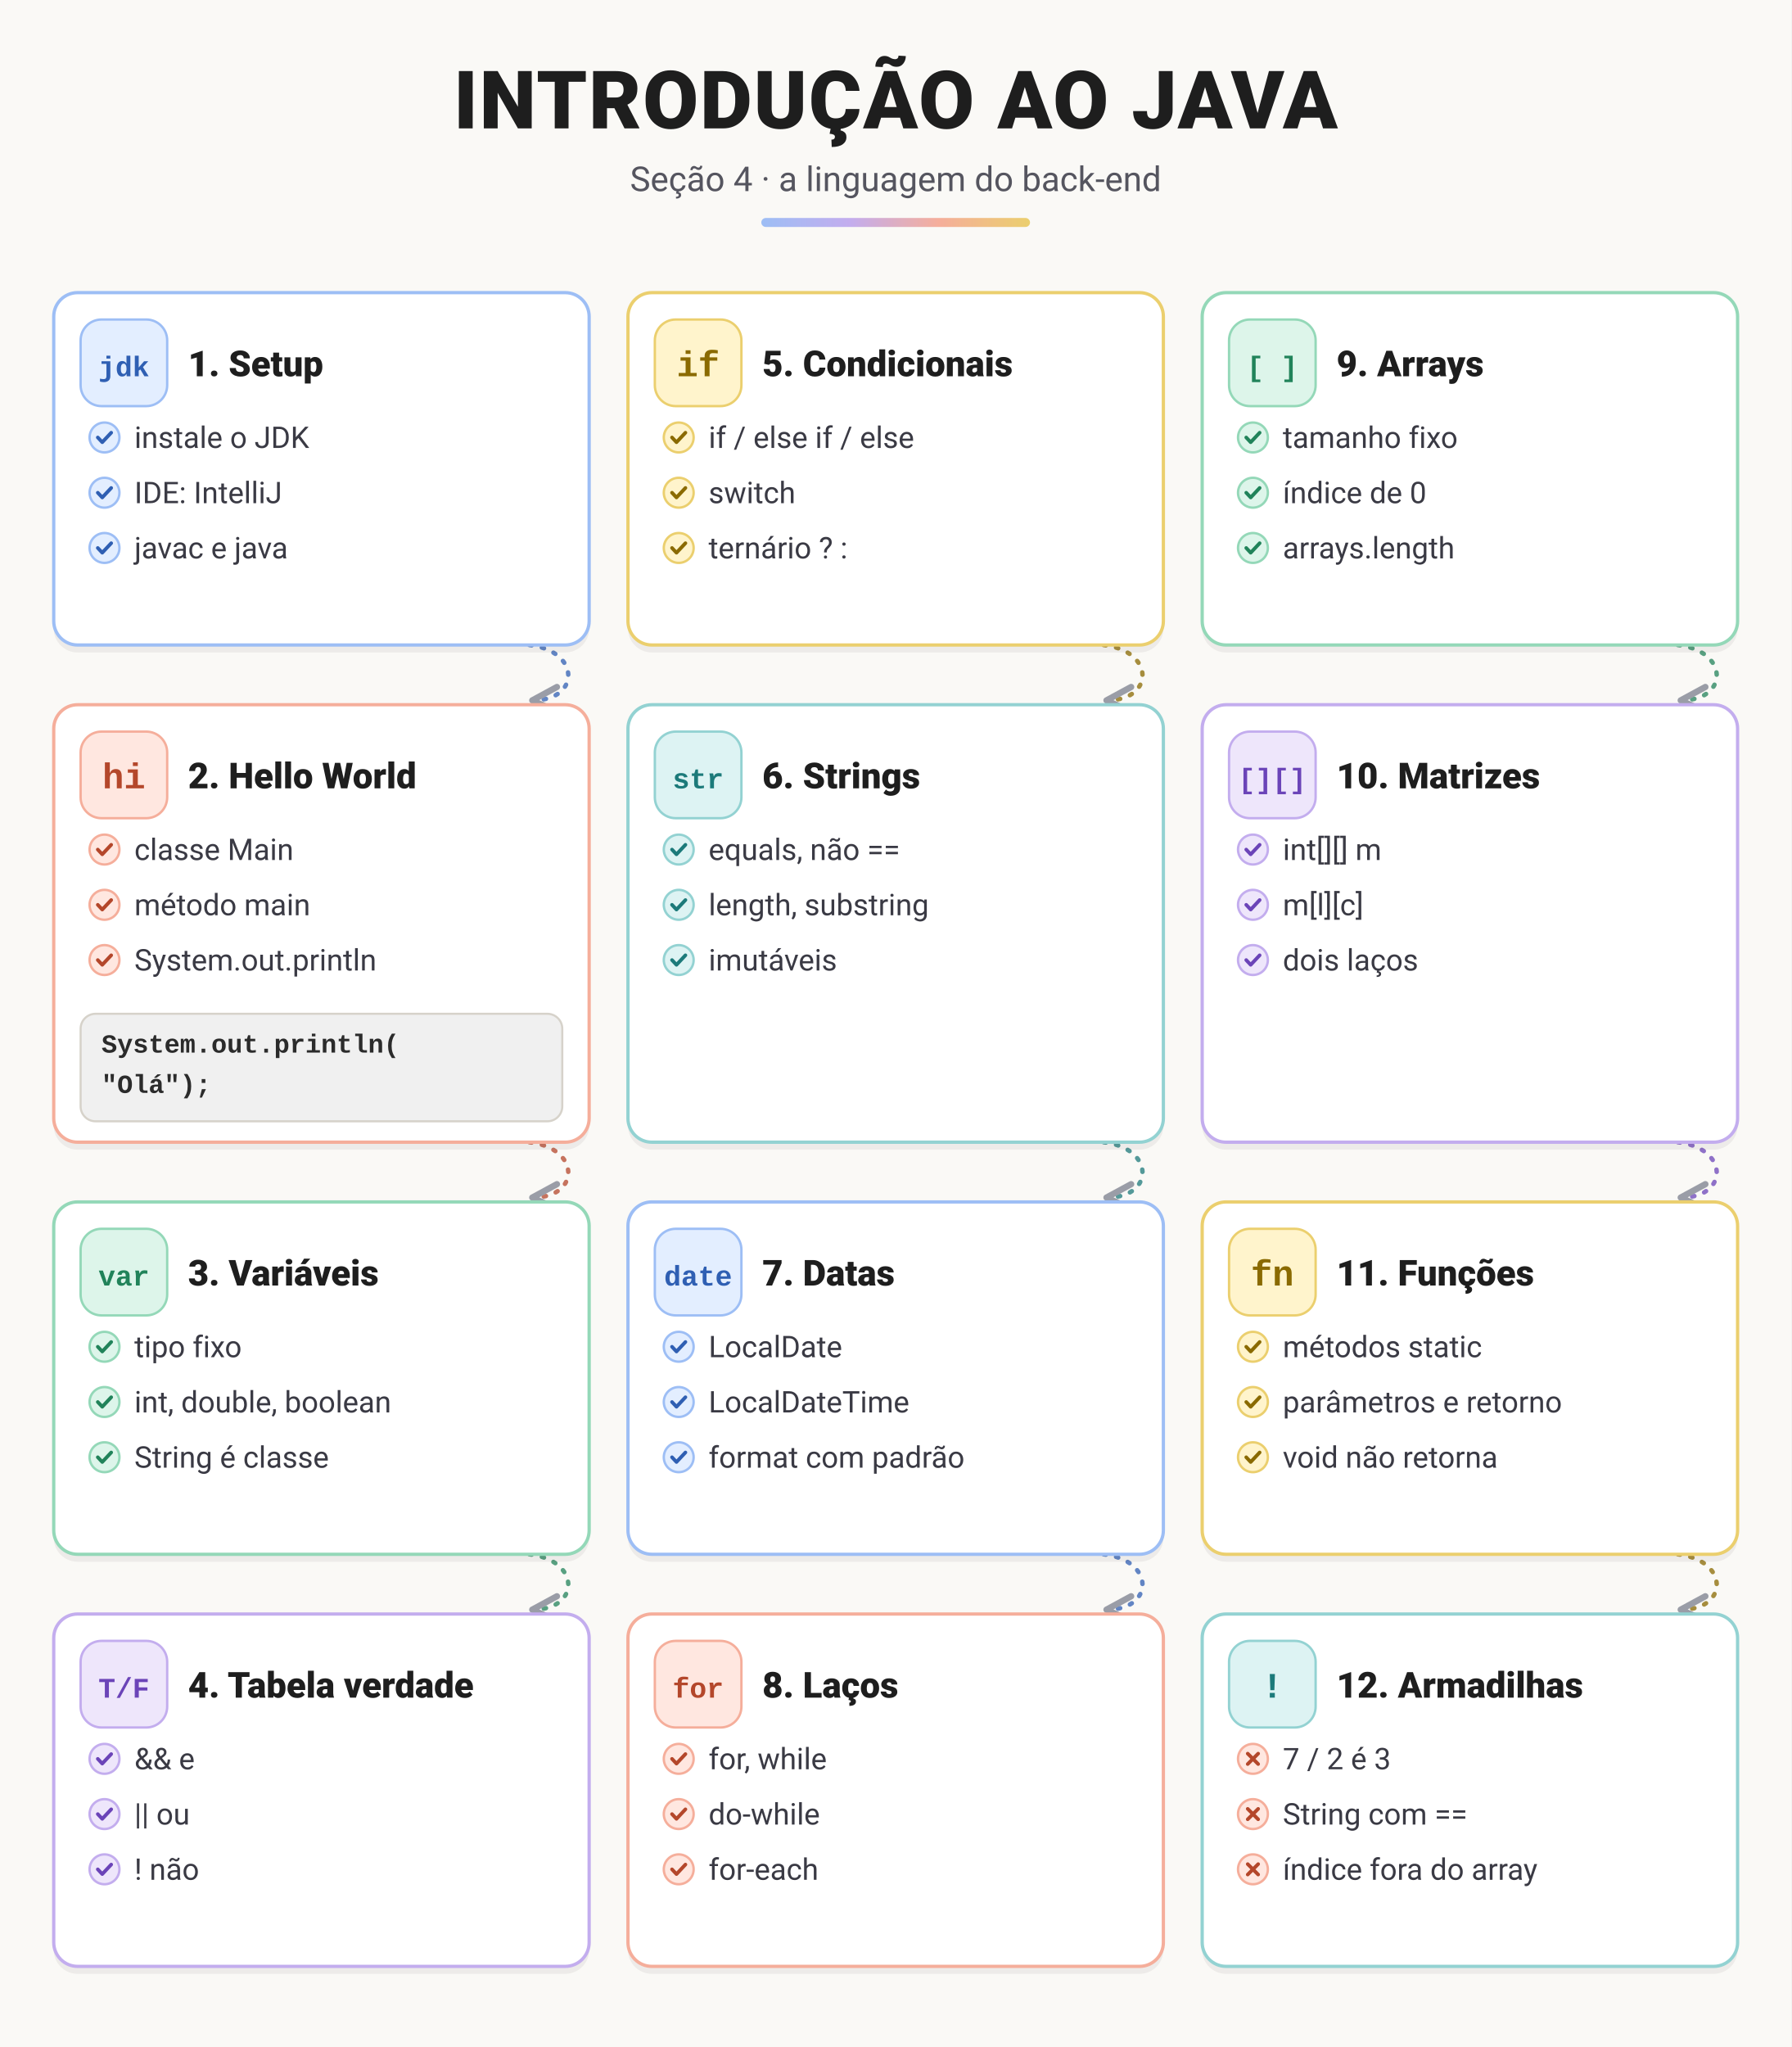
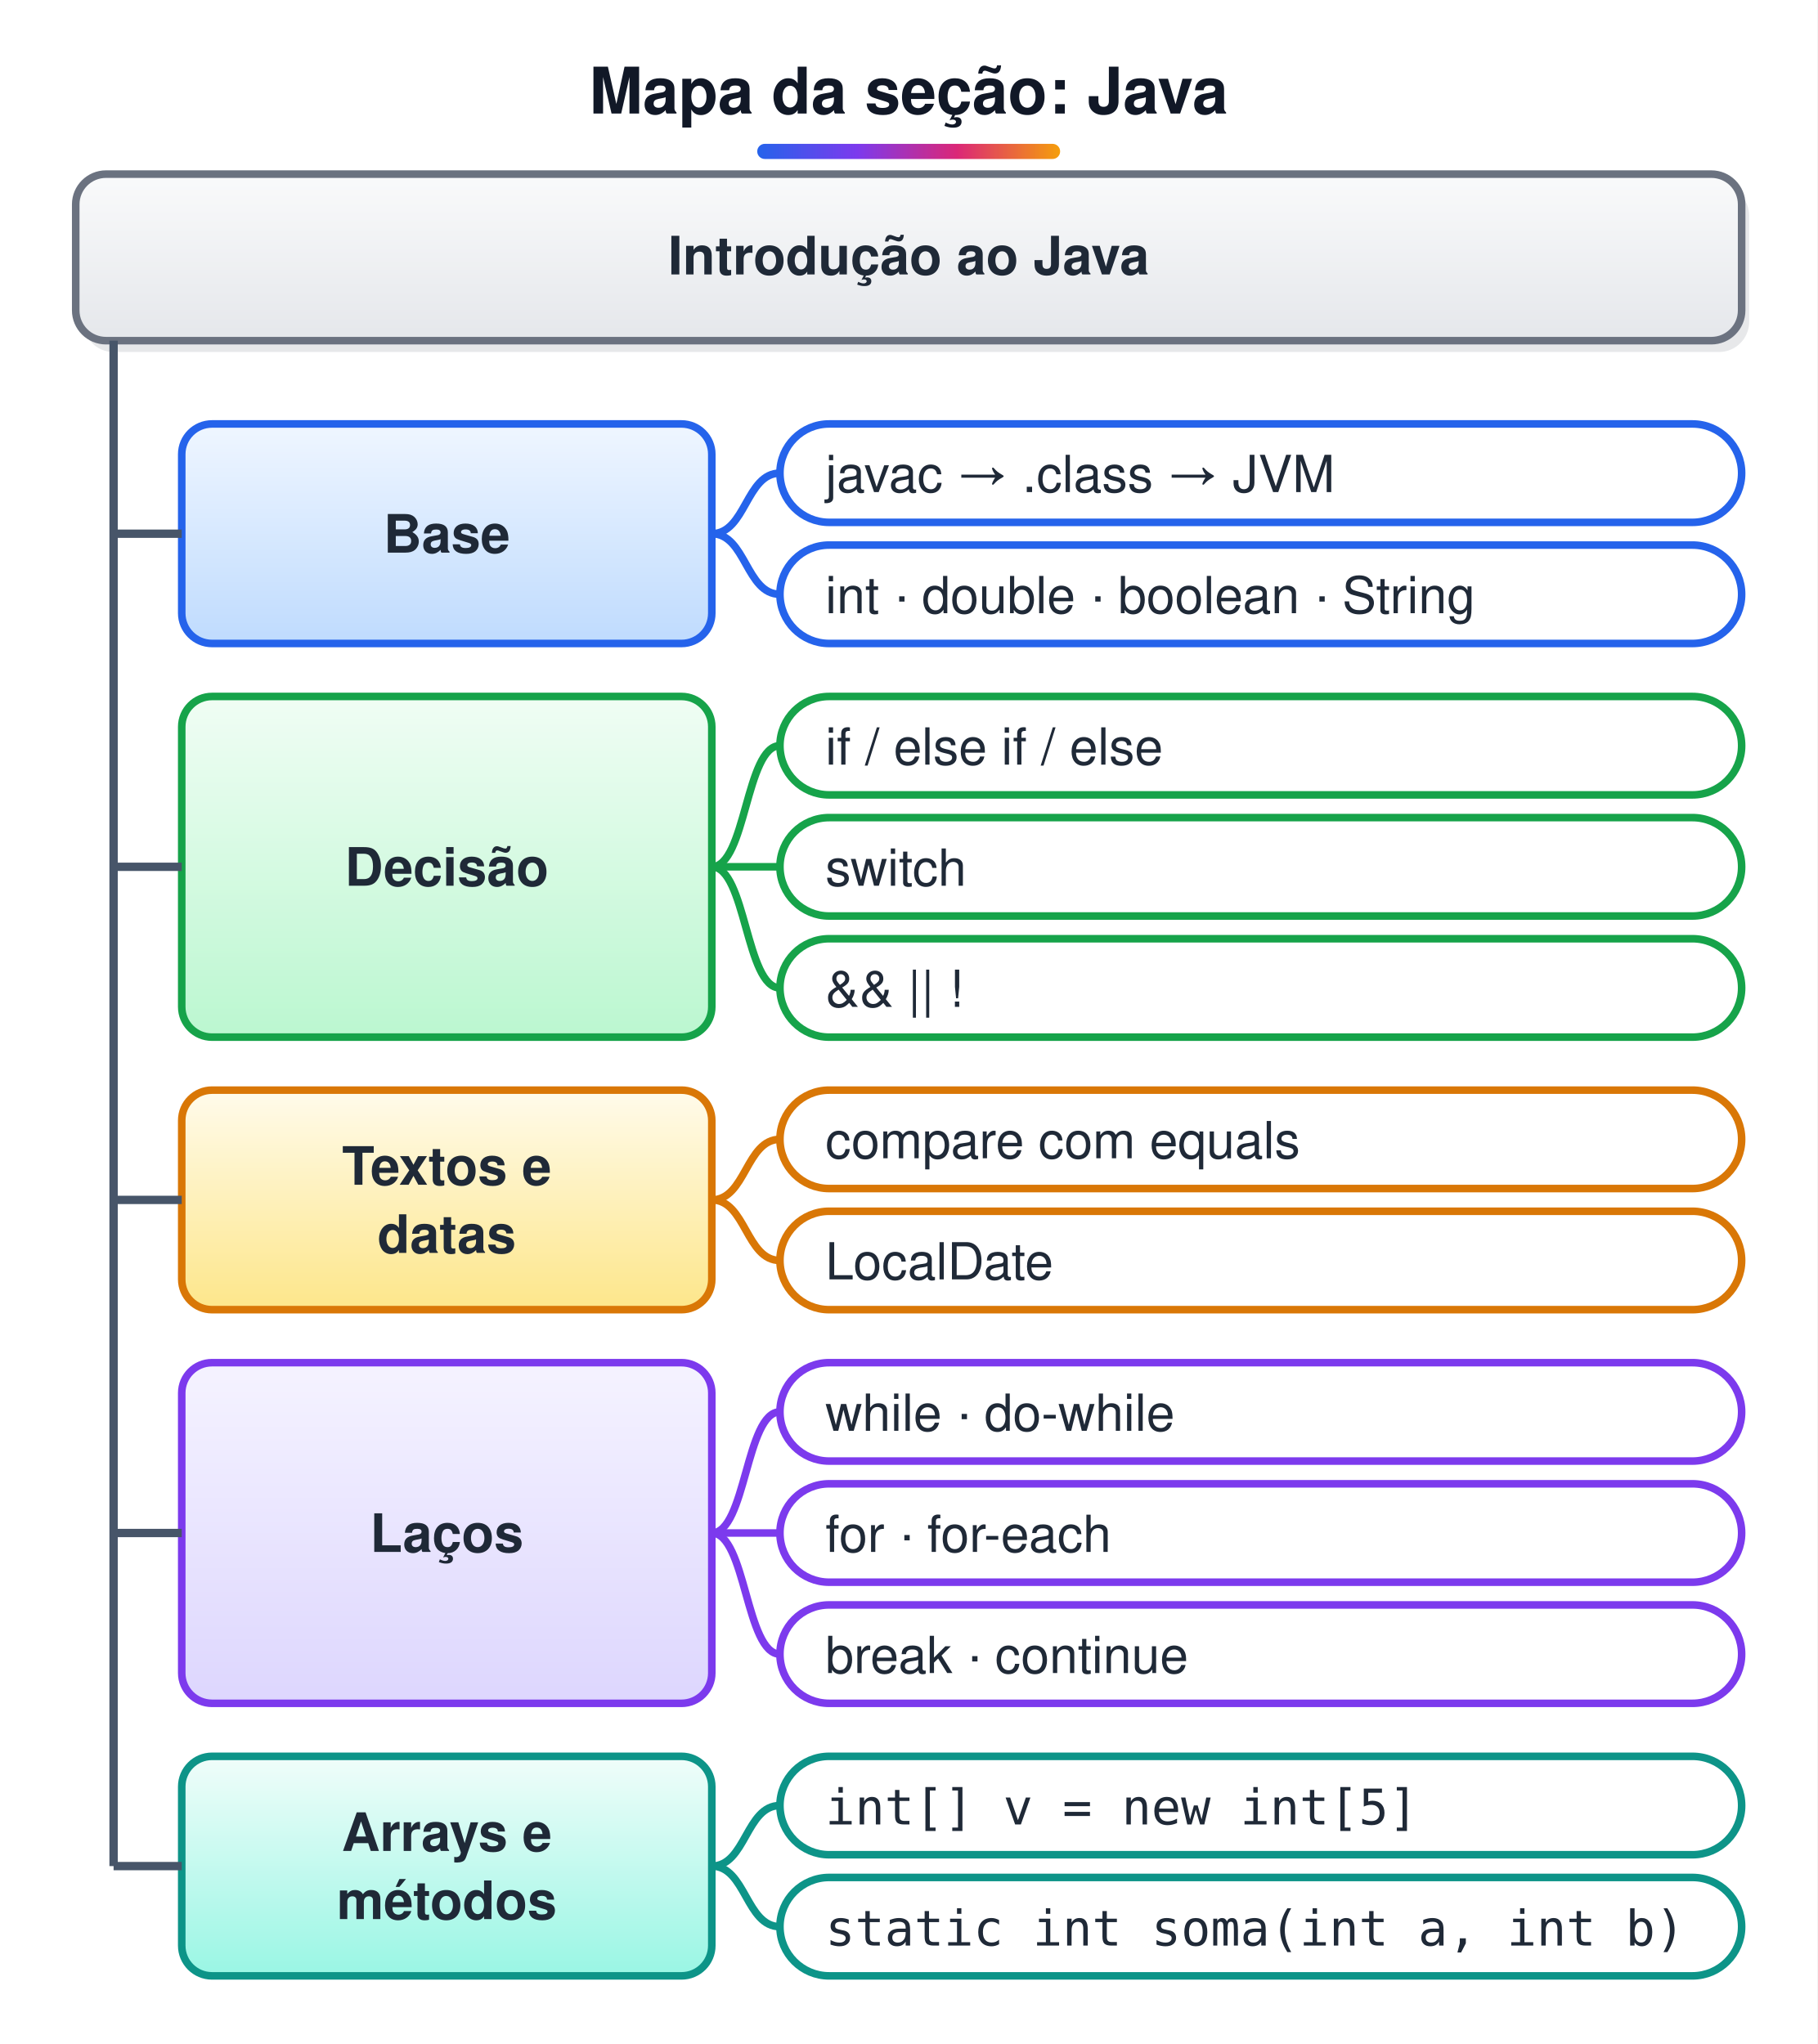
- <svg xmlns="http://www.w3.org/2000/svg" width="1200" height="1371" viewBox="0 0 1200 1371" font-family="system-ui,-apple-system,'Segoe UI',Roboto,Helvetica,Arial,sans-serif">
+ <svg xmlns="http://www.w3.org/2000/svg" width="480" height="540" viewBox="0 0 480 540">
+   <style>text{white-space:pre;font-family:Helvetica,Arial,sans-serif;font-size:14px;fill:#1F2937}.t{font-size:17px;font-weight:bold;fill:#111827}.b{font-weight:bold}.m{font-family:Menlo,Consolas,monospace;font-size:13px}.s{font-size:12.5px;fill:#4B5563}.n{font-size:13px;font-style:italic;fill:#4B5563}.c{text-anchor:middle}.r{text-anchor:end}.w{fill:#fff}.xB{fill:url(#gB);stroke:#2563EB}.hB{fill:#2563EB;stroke:#2563EB}.fB{fill:#2563EB}.xG{fill:url(#gG);stroke:#16A34A}.hG{fill:#16A34A;stroke:#16A34A}.fG{fill:#16A34A}.xO{fill:url(#gO);stroke:#D97706}.hO{fill:#D97706;stroke:#D97706}.fO{fill:#D97706}.xP{fill:url(#gP);stroke:#7C3AED}.hP{fill:#7C3AED;stroke:#7C3AED}.fP{fill:#7C3AED}.xR{fill:url(#gR);stroke:#DC2626}.hR{fill:#DC2626;stroke:#DC2626}.fR{fill:#DC2626}.xY{fill:url(#gY);stroke:#6B7280}.hY{fill:#6B7280;stroke:#6B7280}.fY{fill:#6B7280}.xT{fill:url(#gT);stroke:#0D9488}.hT{fill:#0D9488;stroke:#0D9488}.fT{fill:#0D9488}.xK{fill:url(#gK);stroke:#DB2777}.hK{fill:#DB2777;stroke:#DB2777}.fK{fill:#DB2777}.xW{fill:url(#gW);stroke:#9CA3AF}.hW{fill:#9CA3AF;stroke:#9CA3AF}.fW{fill:#9CA3AF}.xZ{fill:url(#gZ);stroke:#DDD6FE}.hZ{fill:#DDD6FE;stroke:#DDD6FE}.fZ{fill:#DDD6FE}.xV{fill:url(#gV);stroke:#E5E7EB}.hV{fill:#E5E7EB;stroke:#E5E7EB}.fV{fill:#E5E7EB}rect,ellipse,polygon,circle{stroke-width:2}.l{stroke:#475569;stroke-width:2.2;fill:none}.d{stroke-dasharray:6 4}.sh{fill:#0F172A;opacity:.10;stroke:none}</style>
  <defs>
+     <linearGradient id="gB" x1="0" y1="0" x2="0" y2="1">
+       <stop offset="0" stop-color="#EFF6FF" />
+       <stop offset="1" stop-color="#BFDBFE" />
+     </linearGradient>
+     <linearGradient id="gG" x1="0" y1="0" x2="0" y2="1">
+       <stop offset="0" stop-color="#F0FDF4" />
+       <stop offset="1" stop-color="#BBF7D0" />
+     </linearGradient>
+     <linearGradient id="gO" x1="0" y1="0" x2="0" y2="1">
+       <stop offset="0" stop-color="#FFFBEB" />
+       <stop offset="1" stop-color="#FDE68A" />
+     </linearGradient>
+     <linearGradient id="gP" x1="0" y1="0" x2="0" y2="1">
+       <stop offset="0" stop-color="#F5F3FF" />
+       <stop offset="1" stop-color="#DDD6FE" />
+     </linearGradient>
+     <linearGradient id="gR" x1="0" y1="0" x2="0" y2="1">
+       <stop offset="0" stop-color="#FEF2F2" />
+       <stop offset="1" stop-color="#FECACA" />
+     </linearGradient>
+     <linearGradient id="gY" x1="0" y1="0" x2="0" y2="1">
+       <stop offset="0" stop-color="#F9FAFB" />
+       <stop offset="1" stop-color="#E5E7EB" />
+     </linearGradient>
+     <linearGradient id="gT" x1="0" y1="0" x2="0" y2="1">
+       <stop offset="0" stop-color="#F0FDFA" />
+       <stop offset="1" stop-color="#99F6E4" />
+     </linearGradient>
+     <linearGradient id="gK" x1="0" y1="0" x2="0" y2="1">
+       <stop offset="0" stop-color="#FDF2F8" />
+       <stop offset="1" stop-color="#FBCFE8" />
+     </linearGradient>
+     <linearGradient id="gW" x1="0" y1="0" x2="0" y2="1">
+       <stop offset="0" stop-color="#FFFFFF" />
+       <stop offset="1" stop-color="#FFFFFF" />
+     </linearGradient>
+     <linearGradient id="gZ" x1="0" y1="0" x2="0" y2="1">
+       <stop offset="0" stop-color="#F5F3FF" />
+       <stop offset="1" stop-color="#F5F3FF" />
+     </linearGradient>
+     <linearGradient id="gV" x1="0" y1="0" x2="0" y2="1">
+       <stop offset="0" stop-color="#FFFFFF" />
+       <stop offset="1" stop-color="#FFFFFF" />
+     </linearGradient>
    <linearGradient id="gT0" x1="0" y1="0" x2="1" y2="0">
-       <stop offset="0" stop-color="#9DBEF5" />
-       <stop offset=".33" stop-color="#C3ADEE" />
-       <stop offset=".66" stop-color="#F5AE9B" />
-       <stop offset="1" stop-color="#EBCF6E" />
+       <stop offset="0" stop-color="#2563EB" />
+       <stop offset=".33" stop-color="#7C3AED" />
+       <stop offset=".66" stop-color="#DB2777" />
+       <stop offset="1" stop-color="#F59E0B" />
    </linearGradient>
-     <marker id="a" viewBox="0 0 10 10" refX="8" refY="5" markerWidth="7" markerHeight="7" orient="auto-start-reverse">
-       <path d="M1,1L9,5L1,9" fill="none" stroke="#7A7F8C" stroke-width="2" stroke-linecap="round" stroke-linejoin="round" />
+     <marker id="a" viewBox="0 0 10 10" refX="9" refY="5" markerWidth="6.5" markerHeight="6.5" orient="auto-start-reverse">
+       <path d="M0,0L10,5L0,10z" fill="#475569" />
    </marker>
  </defs>
-   <rect width="100%" height="100%" fill="#FAF9F6" />
-   <text x="600.0" y="86" text-anchor="middle" style="font-size:54px;font-weight:900;fill:#1E1E1E;letter-spacing:1px">INTRODUÇÃO AO JAVA</text>
-   <text x="600.0" y="128" text-anchor="middle" style="font-size:23px;fill:#55555F">Seção 4 · a linguagem do back-end</text>
-   <rect x="510.0" y="146" width="180" height="6" rx="3" fill="url(#gT0)" />
-   <path d="M354.667,432 C388.667,436 388.667,468 358.667,469" fill="none" stroke="#2F5FB3" stroke-width="3" stroke-dasharray="1.5 7" stroke-linecap="round" opacity=".75" marker-end="url(#a)" />
-   <path d="M354.667,765 C388.667,769 388.667,801 358.667,802" fill="none" stroke="#B4472B" stroke-width="3" stroke-dasharray="1.5 7" stroke-linecap="round" opacity=".75" marker-end="url(#a)" />
-   <path d="M354.667,1041 C388.667,1045 388.667,1077 358.667,1078" fill="none" stroke="#21835A" stroke-width="3" stroke-dasharray="1.5 7" stroke-linecap="round" opacity=".75" marker-end="url(#a)" />
-   <path d="M739.333,432 C773.333,436 773.333,468 743.333,469" fill="none" stroke="#8A6A00" stroke-width="3" stroke-dasharray="1.5 7" stroke-linecap="round" opacity=".75" marker-end="url(#a)" />
-   <path d="M739.333,765 C773.333,769 773.333,801 743.333,802" fill="none" stroke="#1C7A7A" stroke-width="3" stroke-dasharray="1.5 7" stroke-linecap="round" opacity=".75" marker-end="url(#a)" />
-   <path d="M739.333,1041 C773.333,1045 773.333,1077 743.333,1078" fill="none" stroke="#2F5FB3" stroke-width="3" stroke-dasharray="1.5 7" stroke-linecap="round" opacity=".75" marker-end="url(#a)" />
-   <path d="M1124.0,432 C1158.0,436 1158.0,468 1128.0,469" fill="none" stroke="#21835A" stroke-width="3" stroke-dasharray="1.5 7" stroke-linecap="round" opacity=".75" marker-end="url(#a)" />
-   <path d="M1124.0,765 C1158.0,769 1158.0,801 1128.0,802" fill="none" stroke="#6B44B8" stroke-width="3" stroke-dasharray="1.5 7" stroke-linecap="round" opacity=".75" marker-end="url(#a)" />
-   <path d="M1124.0,1041 C1158.0,1045 1158.0,1077 1128.0,1078" fill="none" stroke="#8A6A00" stroke-width="3" stroke-dasharray="1.5 7" stroke-linecap="round" opacity=".75" marker-end="url(#a)" />
-   <g>
-     <rect x="36.0" y="201" width="358.667" height="236" rx="16" fill="#3A3226" opacity=".07" />
-     <rect x="36.0" y="196" width="358.667" height="236" rx="16" fill="#fff" stroke="#9DBEF5" stroke-width="2.2" />
-     <rect x="54.0" y="214" width="58" height="58" rx="14" fill="#E3EEFF" stroke="#9DBEF5" stroke-width="1.6" />
-     <text x="83.0" y="252" text-anchor="middle" style="font-family:'Courier New',Menlo,Consolas,monospace;font-size:19px;font-weight:700;fill:#2F5FB3">jdk</text>
-     <text x="126.0" y="252" style="font-size:24px;font-weight:800;fill:#1E1E1E">1. Setup</text>
-     <circle cx="70.0" cy="293" r="10" fill="#E3EEFF" stroke="#9DBEF5" stroke-width="1.6" />
-     <path d="M65.5,293 l3,3.2 l6,-6.4" fill="none" stroke="#2F5FB3" stroke-width="2.4" stroke-linecap="round" stroke-linejoin="round" />
-     <text x="90.0" y="300" style="font-size:20px;fill:#3A3A44">instale o JDK</text>
-     <circle cx="70.0" cy="330" r="10" fill="#E3EEFF" stroke="#9DBEF5" stroke-width="1.6" />
-     <path d="M65.5,330 l3,3.2 l6,-6.4" fill="none" stroke="#2F5FB3" stroke-width="2.4" stroke-linecap="round" stroke-linejoin="round" />
-     <text x="90.0" y="337" style="font-size:20px;fill:#3A3A44">IDE: IntelliJ</text>
-     <circle cx="70.0" cy="367" r="10" fill="#E3EEFF" stroke="#9DBEF5" stroke-width="1.6" />
-     <path d="M65.5,367 l3,3.2 l6,-6.4" fill="none" stroke="#2F5FB3" stroke-width="2.4" stroke-linecap="round" stroke-linejoin="round" />
-     <text x="90.0" y="374" style="font-size:20px;fill:#3A3A44">javac e java</text>
-   </g>
-   <g>
-     <rect x="420.667" y="201" width="358.667" height="236" rx="16" fill="#3A3226" opacity=".07" />
-     <rect x="420.667" y="196" width="358.667" height="236" rx="16" fill="#fff" stroke="#EBCF6E" stroke-width="2.2" />
-     <rect x="438.667" y="214" width="58" height="58" rx="14" fill="#FFF4CC" stroke="#EBCF6E" stroke-width="1.6" />
-     <text x="467.667" y="252" text-anchor="middle" style="font-family:'Courier New',Menlo,Consolas,monospace;font-size:24px;font-weight:700;fill:#8A6A00">if</text>
-     <text x="510.667" y="252" style="font-size:24px;font-weight:800;fill:#1E1E1E">5. Condicionais</text>
-     <circle cx="454.667" cy="293" r="10" fill="#FFF4CC" stroke="#EBCF6E" stroke-width="1.6" />
-     <path d="M450.167,293 l3,3.2 l6,-6.4" fill="none" stroke="#8A6A00" stroke-width="2.4" stroke-linecap="round" stroke-linejoin="round" />
-     <text x="474.667" y="300" style="font-size:20px;fill:#3A3A44">if / else if / else</text>
-     <circle cx="454.667" cy="330" r="10" fill="#FFF4CC" stroke="#EBCF6E" stroke-width="1.6" />
-     <path d="M450.167,330 l3,3.2 l6,-6.4" fill="none" stroke="#8A6A00" stroke-width="2.4" stroke-linecap="round" stroke-linejoin="round" />
-     <text x="474.667" y="337" style="font-size:20px;fill:#3A3A44">switch</text>
-     <circle cx="454.667" cy="367" r="10" fill="#FFF4CC" stroke="#EBCF6E" stroke-width="1.6" />
-     <path d="M450.167,367 l3,3.2 l6,-6.4" fill="none" stroke="#8A6A00" stroke-width="2.4" stroke-linecap="round" stroke-linejoin="round" />
-     <text x="474.667" y="374" style="font-size:20px;fill:#3A3A44">ternário ? :</text>
-   </g>
-   <g>
-     <rect x="805.333" y="201" width="358.667" height="236" rx="16" fill="#3A3226" opacity=".07" />
-     <rect x="805.333" y="196" width="358.667" height="236" rx="16" fill="#fff" stroke="#94D8B8" stroke-width="2.2" />
-     <rect x="823.333" y="214" width="58" height="58" rx="14" fill="#DDF5EA" stroke="#94D8B8" stroke-width="1.6" />
-     <text x="852.333" y="252" text-anchor="middle" style="font-family:'Courier New',Menlo,Consolas,monospace;font-size:19px;font-weight:700;fill:#21835A">[ ]</text>
-     <text x="895.333" y="252" style="font-size:24px;font-weight:800;fill:#1E1E1E">9. Arrays</text>
-     <circle cx="839.333" cy="293" r="10" fill="#DDF5EA" stroke="#94D8B8" stroke-width="1.6" />
-     <path d="M834.833,293 l3,3.2 l6,-6.4" fill="none" stroke="#21835A" stroke-width="2.4" stroke-linecap="round" stroke-linejoin="round" />
-     <text x="859.333" y="300" style="font-size:20px;fill:#3A3A44">tamanho fixo</text>
-     <circle cx="839.333" cy="330" r="10" fill="#DDF5EA" stroke="#94D8B8" stroke-width="1.6" />
-     <path d="M834.833,330 l3,3.2 l6,-6.4" fill="none" stroke="#21835A" stroke-width="2.4" stroke-linecap="round" stroke-linejoin="round" />
-     <text x="859.333" y="337" style="font-size:20px;fill:#3A3A44">índice de 0</text>
-     <circle cx="839.333" cy="367" r="10" fill="#DDF5EA" stroke="#94D8B8" stroke-width="1.6" />
-     <path d="M834.833,367 l3,3.2 l6,-6.4" fill="none" stroke="#21835A" stroke-width="2.4" stroke-linecap="round" stroke-linejoin="round" />
-     <text x="859.333" y="374" style="font-size:20px;fill:#3A3A44">arrays.length</text>
-   </g>
-   <g>
-     <rect x="36.0" y="477" width="358.667" height="293" rx="16" fill="#3A3226" opacity=".07" />
-     <rect x="36.0" y="472" width="358.667" height="293" rx="16" fill="#fff" stroke="#F5AE9B" stroke-width="2.2" />
-     <rect x="54.0" y="490" width="58" height="58" rx="14" fill="#FFE7E0" stroke="#F5AE9B" stroke-width="1.6" />
-     <text x="83.0" y="528" text-anchor="middle" style="font-family:'Courier New',Menlo,Consolas,monospace;font-size:24px;font-weight:700;fill:#B4472B">hi</text>
-     <text x="126.0" y="528" style="font-size:24px;font-weight:800;fill:#1E1E1E">2. Hello World</text>
-     <circle cx="70.0" cy="569" r="10" fill="#FFE7E0" stroke="#F5AE9B" stroke-width="1.6" />
-     <path d="M65.5,569 l3,3.2 l6,-6.4" fill="none" stroke="#B4472B" stroke-width="2.4" stroke-linecap="round" stroke-linejoin="round" />
-     <text x="90.0" y="576" style="font-size:20px;fill:#3A3A44">classe Main</text>
-     <circle cx="70.0" cy="606" r="10" fill="#FFE7E0" stroke="#F5AE9B" stroke-width="1.6" />
-     <path d="M65.5,606 l3,3.2 l6,-6.4" fill="none" stroke="#B4472B" stroke-width="2.4" stroke-linecap="round" stroke-linejoin="round" />
-     <text x="90.0" y="613" style="font-size:20px;fill:#3A3A44">método main</text>
-     <circle cx="70.0" cy="643" r="10" fill="#FFE7E0" stroke="#F5AE9B" stroke-width="1.6" />
-     <path d="M65.5,643 l3,3.2 l6,-6.4" fill="none" stroke="#B4472B" stroke-width="2.4" stroke-linecap="round" stroke-linejoin="round" />
-     <text x="90.0" y="650" style="font-size:20px;fill:#3A3A44">System.out.println</text>
-     <rect x="54.0" y="679" width="322.667" height="72" rx="10" fill="#F0F0F0" stroke="#D6D2CA" stroke-width="1.4" />
-     <text x="68.0" y="705" style="font-family:'Courier New',Menlo,Consolas,monospace;font-size:17.5px;font-weight:700;fill:#2B2B2B;white-space:pre">System.out.println(</text>
-     <text x="68.0" y="732" style="font-family:'Courier New',Menlo,Consolas,monospace;font-size:17.5px;font-weight:700;fill:#2B2B2B;white-space:pre">  "Olá");</text>
-   </g>
-   <g>
-     <rect x="420.667" y="477" width="358.667" height="293" rx="16" fill="#3A3226" opacity=".07" />
-     <rect x="420.667" y="472" width="358.667" height="293" rx="16" fill="#fff" stroke="#93D2D2" stroke-width="2.2" />
-     <rect x="438.667" y="490" width="58" height="58" rx="14" fill="#DDF3F3" stroke="#93D2D2" stroke-width="1.6" />
-     <text x="467.667" y="528" text-anchor="middle" style="font-family:'Courier New',Menlo,Consolas,monospace;font-size:19px;font-weight:700;fill:#1C7A7A">str</text>
-     <text x="510.667" y="528" style="font-size:24px;font-weight:800;fill:#1E1E1E">6. Strings</text>
-     <circle cx="454.667" cy="569" r="10" fill="#DDF3F3" stroke="#93D2D2" stroke-width="1.6" />
-     <path d="M450.167,569 l3,3.2 l6,-6.4" fill="none" stroke="#1C7A7A" stroke-width="2.4" stroke-linecap="round" stroke-linejoin="round" />
-     <text x="474.667" y="576" style="font-size:20px;fill:#3A3A44">equals, não ==</text>
-     <circle cx="454.667" cy="606" r="10" fill="#DDF3F3" stroke="#93D2D2" stroke-width="1.6" />
-     <path d="M450.167,606 l3,3.2 l6,-6.4" fill="none" stroke="#1C7A7A" stroke-width="2.4" stroke-linecap="round" stroke-linejoin="round" />
-     <text x="474.667" y="613" style="font-size:20px;fill:#3A3A44">length, substring</text>
-     <circle cx="454.667" cy="643" r="10" fill="#DDF3F3" stroke="#93D2D2" stroke-width="1.6" />
-     <path d="M450.167,643 l3,3.2 l6,-6.4" fill="none" stroke="#1C7A7A" stroke-width="2.4" stroke-linecap="round" stroke-linejoin="round" />
-     <text x="474.667" y="650" style="font-size:20px;fill:#3A3A44">imutáveis</text>
-   </g>
-   <g>
-     <rect x="805.333" y="477" width="358.667" height="293" rx="16" fill="#3A3226" opacity=".07" />
-     <rect x="805.333" y="472" width="358.667" height="293" rx="16" fill="#fff" stroke="#C3ADEE" stroke-width="2.2" />
-     <rect x="823.333" y="490" width="58" height="58" rx="14" fill="#EEE6FB" stroke="#C3ADEE" stroke-width="1.6" />
-     <text x="852.333" y="528" text-anchor="middle" style="font-family:'Courier New',Menlo,Consolas,monospace;font-size:19px;font-weight:700;fill:#6B44B8">[][]</text>
-     <text x="895.333" y="528" style="font-size:24px;font-weight:800;fill:#1E1E1E">10. Matrizes</text>
-     <circle cx="839.333" cy="569" r="10" fill="#EEE6FB" stroke="#C3ADEE" stroke-width="1.6" />
-     <path d="M834.833,569 l3,3.2 l6,-6.4" fill="none" stroke="#6B44B8" stroke-width="2.4" stroke-linecap="round" stroke-linejoin="round" />
-     <text x="859.333" y="576" style="font-size:20px;fill:#3A3A44">int[][] m</text>
-     <circle cx="839.333" cy="606" r="10" fill="#EEE6FB" stroke="#C3ADEE" stroke-width="1.6" />
-     <path d="M834.833,606 l3,3.2 l6,-6.4" fill="none" stroke="#6B44B8" stroke-width="2.4" stroke-linecap="round" stroke-linejoin="round" />
-     <text x="859.333" y="613" style="font-size:20px;fill:#3A3A44">m[l][c]</text>
-     <circle cx="839.333" cy="643" r="10" fill="#EEE6FB" stroke="#C3ADEE" stroke-width="1.6" />
-     <path d="M834.833,643 l3,3.2 l6,-6.4" fill="none" stroke="#6B44B8" stroke-width="2.4" stroke-linecap="round" stroke-linejoin="round" />
-     <text x="859.333" y="650" style="font-size:20px;fill:#3A3A44">dois laços</text>
-   </g>
-   <g>
-     <rect x="36.0" y="810" width="358.667" height="236" rx="16" fill="#3A3226" opacity=".07" />
-     <rect x="36.0" y="805" width="358.667" height="236" rx="16" fill="#fff" stroke="#94D8B8" stroke-width="2.2" />
-     <rect x="54.0" y="823" width="58" height="58" rx="14" fill="#DDF5EA" stroke="#94D8B8" stroke-width="1.6" />
-     <text x="83.0" y="861" text-anchor="middle" style="font-family:'Courier New',Menlo,Consolas,monospace;font-size:19px;font-weight:700;fill:#21835A">var</text>
-     <text x="126.0" y="861" style="font-size:24px;font-weight:800;fill:#1E1E1E">3. Variáveis</text>
-     <circle cx="70.0" cy="902" r="10" fill="#DDF5EA" stroke="#94D8B8" stroke-width="1.6" />
-     <path d="M65.5,902 l3,3.2 l6,-6.4" fill="none" stroke="#21835A" stroke-width="2.4" stroke-linecap="round" stroke-linejoin="round" />
-     <text x="90.0" y="909" style="font-size:20px;fill:#3A3A44">tipo fixo</text>
-     <circle cx="70.0" cy="939" r="10" fill="#DDF5EA" stroke="#94D8B8" stroke-width="1.6" />
-     <path d="M65.5,939 l3,3.2 l6,-6.4" fill="none" stroke="#21835A" stroke-width="2.4" stroke-linecap="round" stroke-linejoin="round" />
-     <text x="90.0" y="946" style="font-size:20px;fill:#3A3A44">int, double, boolean</text>
-     <circle cx="70.0" cy="976" r="10" fill="#DDF5EA" stroke="#94D8B8" stroke-width="1.6" />
-     <path d="M65.5,976 l3,3.2 l6,-6.4" fill="none" stroke="#21835A" stroke-width="2.4" stroke-linecap="round" stroke-linejoin="round" />
-     <text x="90.0" y="983" style="font-size:20px;fill:#3A3A44">String é classe</text>
-   </g>
-   <g>
-     <rect x="420.667" y="810" width="358.667" height="236" rx="16" fill="#3A3226" opacity=".07" />
-     <rect x="420.667" y="805" width="358.667" height="236" rx="16" fill="#fff" stroke="#9DBEF5" stroke-width="2.2" />
-     <rect x="438.667" y="823" width="58" height="58" rx="14" fill="#E3EEFF" stroke="#9DBEF5" stroke-width="1.6" />
-     <text x="467.667" y="861" text-anchor="middle" style="font-family:'Courier New',Menlo,Consolas,monospace;font-size:19px;font-weight:700;fill:#2F5FB3">date</text>
-     <text x="510.667" y="861" style="font-size:24px;font-weight:800;fill:#1E1E1E">7. Datas</text>
-     <circle cx="454.667" cy="902" r="10" fill="#E3EEFF" stroke="#9DBEF5" stroke-width="1.6" />
-     <path d="M450.167,902 l3,3.2 l6,-6.4" fill="none" stroke="#2F5FB3" stroke-width="2.4" stroke-linecap="round" stroke-linejoin="round" />
-     <text x="474.667" y="909" style="font-size:20px;fill:#3A3A44">LocalDate</text>
-     <circle cx="454.667" cy="939" r="10" fill="#E3EEFF" stroke="#9DBEF5" stroke-width="1.6" />
-     <path d="M450.167,939 l3,3.2 l6,-6.4" fill="none" stroke="#2F5FB3" stroke-width="2.4" stroke-linecap="round" stroke-linejoin="round" />
-     <text x="474.667" y="946" style="font-size:20px;fill:#3A3A44">LocalDateTime</text>
-     <circle cx="454.667" cy="976" r="10" fill="#E3EEFF" stroke="#9DBEF5" stroke-width="1.6" />
-     <path d="M450.167,976 l3,3.2 l6,-6.4" fill="none" stroke="#2F5FB3" stroke-width="2.4" stroke-linecap="round" stroke-linejoin="round" />
-     <text x="474.667" y="983" style="font-size:20px;fill:#3A3A44">format com padrão</text>
-   </g>
-   <g>
-     <rect x="805.333" y="810" width="358.667" height="236" rx="16" fill="#3A3226" opacity=".07" />
-     <rect x="805.333" y="805" width="358.667" height="236" rx="16" fill="#fff" stroke="#EBCF6E" stroke-width="2.2" />
-     <rect x="823.333" y="823" width="58" height="58" rx="14" fill="#FFF4CC" stroke="#EBCF6E" stroke-width="1.6" />
-     <text x="852.333" y="861" text-anchor="middle" style="font-family:'Courier New',Menlo,Consolas,monospace;font-size:24px;font-weight:700;fill:#8A6A00">fn</text>
-     <text x="895.333" y="861" style="font-size:24px;font-weight:800;fill:#1E1E1E">11. Funções</text>
-     <circle cx="839.333" cy="902" r="10" fill="#FFF4CC" stroke="#EBCF6E" stroke-width="1.6" />
-     <path d="M834.833,902 l3,3.2 l6,-6.4" fill="none" stroke="#8A6A00" stroke-width="2.4" stroke-linecap="round" stroke-linejoin="round" />
-     <text x="859.333" y="909" style="font-size:20px;fill:#3A3A44">métodos static</text>
-     <circle cx="839.333" cy="939" r="10" fill="#FFF4CC" stroke="#EBCF6E" stroke-width="1.6" />
-     <path d="M834.833,939 l3,3.2 l6,-6.4" fill="none" stroke="#8A6A00" stroke-width="2.4" stroke-linecap="round" stroke-linejoin="round" />
-     <text x="859.333" y="946" style="font-size:20px;fill:#3A3A44">parâmetros e retorno</text>
-     <circle cx="839.333" cy="976" r="10" fill="#FFF4CC" stroke="#EBCF6E" stroke-width="1.6" />
-     <path d="M834.833,976 l3,3.2 l6,-6.4" fill="none" stroke="#8A6A00" stroke-width="2.4" stroke-linecap="round" stroke-linejoin="round" />
-     <text x="859.333" y="983" style="font-size:20px;fill:#3A3A44">void não retorna</text>
-   </g>
-   <g>
-     <rect x="36.0" y="1086" width="358.667" height="236" rx="16" fill="#3A3226" opacity=".07" />
-     <rect x="36.0" y="1081" width="358.667" height="236" rx="16" fill="#fff" stroke="#C3ADEE" stroke-width="2.2" />
-     <rect x="54.0" y="1099" width="58" height="58" rx="14" fill="#EEE6FB" stroke="#C3ADEE" stroke-width="1.6" />
-     <text x="83.0" y="1137" text-anchor="middle" style="font-family:'Courier New',Menlo,Consolas,monospace;font-size:19px;font-weight:700;fill:#6B44B8">T/F</text>
-     <text x="126.0" y="1137" style="font-size:24px;font-weight:800;fill:#1E1E1E">4. Tabela verdade</text>
-     <circle cx="70.0" cy="1178" r="10" fill="#EEE6FB" stroke="#C3ADEE" stroke-width="1.6" />
-     <path d="M65.5,1178 l3,3.2 l6,-6.4" fill="none" stroke="#6B44B8" stroke-width="2.4" stroke-linecap="round" stroke-linejoin="round" />
-     <text x="90.0" y="1185" style="font-size:20px;fill:#3A3A44">&amp;&amp; e</text>
-     <circle cx="70.0" cy="1215" r="10" fill="#EEE6FB" stroke="#C3ADEE" stroke-width="1.6" />
-     <path d="M65.5,1215 l3,3.2 l6,-6.4" fill="none" stroke="#6B44B8" stroke-width="2.4" stroke-linecap="round" stroke-linejoin="round" />
-     <text x="90.0" y="1222" style="font-size:20px;fill:#3A3A44">|| ou</text>
-     <circle cx="70.0" cy="1252" r="10" fill="#EEE6FB" stroke="#C3ADEE" stroke-width="1.6" />
-     <path d="M65.5,1252 l3,3.2 l6,-6.4" fill="none" stroke="#6B44B8" stroke-width="2.4" stroke-linecap="round" stroke-linejoin="round" />
-     <text x="90.0" y="1259" style="font-size:20px;fill:#3A3A44">! não</text>
-   </g>
-   <g>
-     <rect x="420.667" y="1086" width="358.667" height="236" rx="16" fill="#3A3226" opacity=".07" />
-     <rect x="420.667" y="1081" width="358.667" height="236" rx="16" fill="#fff" stroke="#F5AE9B" stroke-width="2.2" />
-     <rect x="438.667" y="1099" width="58" height="58" rx="14" fill="#FFE7E0" stroke="#F5AE9B" stroke-width="1.6" />
-     <text x="467.667" y="1137" text-anchor="middle" style="font-family:'Courier New',Menlo,Consolas,monospace;font-size:19px;font-weight:700;fill:#B4472B">for</text>
-     <text x="510.667" y="1137" style="font-size:24px;font-weight:800;fill:#1E1E1E">8. Laços</text>
-     <circle cx="454.667" cy="1178" r="10" fill="#FFE7E0" stroke="#F5AE9B" stroke-width="1.6" />
-     <path d="M450.167,1178 l3,3.2 l6,-6.4" fill="none" stroke="#B4472B" stroke-width="2.4" stroke-linecap="round" stroke-linejoin="round" />
-     <text x="474.667" y="1185" style="font-size:20px;fill:#3A3A44">for, while</text>
-     <circle cx="454.667" cy="1215" r="10" fill="#FFE7E0" stroke="#F5AE9B" stroke-width="1.6" />
-     <path d="M450.167,1215 l3,3.2 l6,-6.4" fill="none" stroke="#B4472B" stroke-width="2.4" stroke-linecap="round" stroke-linejoin="round" />
-     <text x="474.667" y="1222" style="font-size:20px;fill:#3A3A44">do-while</text>
-     <circle cx="454.667" cy="1252" r="10" fill="#FFE7E0" stroke="#F5AE9B" stroke-width="1.6" />
-     <path d="M450.167,1252 l3,3.2 l6,-6.4" fill="none" stroke="#B4472B" stroke-width="2.4" stroke-linecap="round" stroke-linejoin="round" />
-     <text x="474.667" y="1259" style="font-size:20px;fill:#3A3A44">for-each</text>
-   </g>
-   <g>
-     <rect x="805.333" y="1086" width="358.667" height="236" rx="16" fill="#3A3226" opacity=".07" />
-     <rect x="805.333" y="1081" width="358.667" height="236" rx="16" fill="#fff" stroke="#93D2D2" stroke-width="2.2" />
-     <rect x="823.333" y="1099" width="58" height="58" rx="14" fill="#DDF3F3" stroke="#93D2D2" stroke-width="1.6" />
-     <text x="852.333" y="1137" text-anchor="middle" style="font-family:'Courier New',Menlo,Consolas,monospace;font-size:24px;font-weight:700;fill:#1C7A7A">!</text>
-     <text x="895.333" y="1137" style="font-size:24px;font-weight:800;fill:#1E1E1E">12. Armadilhas</text>
-     <circle cx="839.333" cy="1178" r="10" fill="#FFE7E0" stroke="#F5AE9B" stroke-width="1.6" />
-     <path d="M835.833,1174.5 l7,7 M842.833,1174.5 l-7,7" stroke="#B4472B" stroke-width="2.4" stroke-linecap="round" />
-     <text x="859.333" y="1185" style="font-size:20px;fill:#3A3A44">7 / 2 é 3</text>
-     <circle cx="839.333" cy="1215" r="10" fill="#FFE7E0" stroke="#F5AE9B" stroke-width="1.6" />
-     <path d="M835.833,1211.5 l7,7 M842.833,1211.5 l-7,7" stroke="#B4472B" stroke-width="2.4" stroke-linecap="round" />
-     <text x="859.333" y="1222" style="font-size:20px;fill:#3A3A44">String com ==</text>
-     <circle cx="839.333" cy="1252" r="10" fill="#FFE7E0" stroke="#F5AE9B" stroke-width="1.6" />
-     <path d="M835.833,1248.5 l7,7 M842.833,1248.5 l-7,7" stroke="#B4472B" stroke-width="2.4" stroke-linecap="round" />
-     <text x="859.333" y="1259" style="font-size:20px;fill:#3A3A44">índice fora do array</text>
-   </g>
+   <rect width="100%" height="100%" fill="#fff" />
+   <text x="240.0" y="30" class="t c">Mapa da seção: Java</text>
+   <rect x="200.0" y="38" width="80" height="4" rx="2" fill="url(#gT0)" />
+   <rect x="22" y="49" width="440" height="44" rx="8" class="sh" />
+   <rect x="20" y="46" width="440" height="44" rx="8" class="xY" />
+   <text x="240.0" y="72.5" class="b c">Introdução ao Java</text>
+   <rect x="48" y="112" width="140" height="58" rx="8" class="xB" />
+   <text x="118" y="146.0" class="b c">Base</text>
+   <rect x="206" y="112.0" width="254" height="26" rx="13" fill="#fff" stroke="#2563EB" stroke-width="2" />
+   <path d="M188,141.0 C197,141.0 197,125.0 206,125.0" fill="none" stroke="#2563EB" stroke-width="2" />
+   <text x="218" y="130.0" class="" style="font-size:13.5px">javac → .class → JVM</text>
+   <rect x="206" y="144.0" width="254" height="26" rx="13" fill="#fff" stroke="#2563EB" stroke-width="2" />
+   <path d="M188,141.0 C197,141.0 197,157.0 206,157.0" fill="none" stroke="#2563EB" stroke-width="2" />
+   <text x="218" y="162.0" class="" style="font-size:13.5px">int · double · boolean · String</text>
+   <rect x="48" y="184" width="140" height="90" rx="8" class="xG" />
+   <text x="118" y="234.0" class="b c">Decisão</text>
+   <rect x="206" y="184.0" width="254" height="26" rx="13" fill="#fff" stroke="#16A34A" stroke-width="2" />
+   <path d="M188,229.0 C197,229.0 197,197.0 206,197.0" fill="none" stroke="#16A34A" stroke-width="2" />
+   <text x="218" y="202.0" class="" style="font-size:13.5px">if / else if / else</text>
+   <rect x="206" y="216.0" width="254" height="26" rx="13" fill="#fff" stroke="#16A34A" stroke-width="2" />
+   <path d="M188,229.0 C197,229.0 197,229.0 206,229.0" fill="none" stroke="#16A34A" stroke-width="2" />
+   <text x="218" y="234.0" class="" style="font-size:13.5px">switch</text>
+   <rect x="206" y="248.0" width="254" height="26" rx="13" fill="#fff" stroke="#16A34A" stroke-width="2" />
+   <path d="M188,229.0 C197,229.0 197,261.0 206,261.0" fill="none" stroke="#16A34A" stroke-width="2" />
+   <text x="218" y="266.0" class="" style="font-size:13.5px">&amp;&amp;  ||  !</text>
+   <rect x="48" y="288" width="140" height="58" rx="8" class="xO" />
+   <text x="118" y="313.0" class="b c">Textos e</text>
+   <text x="118" y="331.0" class="b c">datas</text>
+   <rect x="206" y="288.0" width="254" height="26" rx="13" fill="#fff" stroke="#D97706" stroke-width="2" />
+   <path d="M188,317.0 C197,317.0 197,301.0 206,301.0" fill="none" stroke="#D97706" stroke-width="2" />
+   <text x="218" y="306.0" class="" style="font-size:13.5px">compare com equals</text>
+   <rect x="206" y="320.0" width="254" height="26" rx="13" fill="#fff" stroke="#D97706" stroke-width="2" />
+   <path d="M188,317.0 C197,317.0 197,333.0 206,333.0" fill="none" stroke="#D97706" stroke-width="2" />
+   <text x="218" y="338.0" class="" style="font-size:13.5px">LocalDate</text>
+   <rect x="48" y="360" width="140" height="90" rx="8" class="xP" />
+   <text x="118" y="410.0" class="b c">Laços</text>
+   <rect x="206" y="360.0" width="254" height="26" rx="13" fill="#fff" stroke="#7C3AED" stroke-width="2" />
+   <path d="M188,405.0 C197,405.0 197,373.0 206,373.0" fill="none" stroke="#7C3AED" stroke-width="2" />
+   <text x="218" y="378.0" class="" style="font-size:13.5px">while · do-while</text>
+   <rect x="206" y="392.0" width="254" height="26" rx="13" fill="#fff" stroke="#7C3AED" stroke-width="2" />
+   <path d="M188,405.0 C197,405.0 197,405.0 206,405.0" fill="none" stroke="#7C3AED" stroke-width="2" />
+   <text x="218" y="410.0" class="" style="font-size:13.5px">for · for-each</text>
+   <rect x="206" y="424.0" width="254" height="26" rx="13" fill="#fff" stroke="#7C3AED" stroke-width="2" />
+   <path d="M188,405.0 C197,405.0 197,437.0 206,437.0" fill="none" stroke="#7C3AED" stroke-width="2" />
+   <text x="218" y="442.0" class="" style="font-size:13.5px">break · continue</text>
+   <rect x="48" y="464" width="140" height="58" rx="8" class="xT" />
+   <text x="118" y="489.0" class="b c">Arrays e</text>
+   <text x="118" y="507.0" class="b c">métodos</text>
+   <rect x="206" y="464.0" width="254" height="26" rx="13" fill="#fff" stroke="#0D9488" stroke-width="2" />
+   <path d="M188,493.0 C197,493.0 197,477.0 206,477.0" fill="none" stroke="#0D9488" stroke-width="2" />
+   <text x="218" y="482.0" class="m">int[] v = new int[5]</text>
+   <rect x="206" y="496.0" width="254" height="26" rx="13" fill="#fff" stroke="#0D9488" stroke-width="2" />
+   <path d="M188,493.0 C197,493.0 197,509.0 206,509.0" fill="none" stroke="#0D9488" stroke-width="2" />
+   <text x="218" y="514.0" class="m">static int soma(int a, int b)</text>
+   <path d="M30,90 L30,493.0" class="l" />
+   <path d="M30,141.0 L48,141.0" class="l" />
+   <path d="M30,229.0 L48,229.0" class="l" />
+   <path d="M30,317.0 L48,317.0" class="l" />
+   <path d="M30,405.0 L48,405.0" class="l" />
+   <path d="M30,493.0 L48,493.0" class="l" />
</svg>
